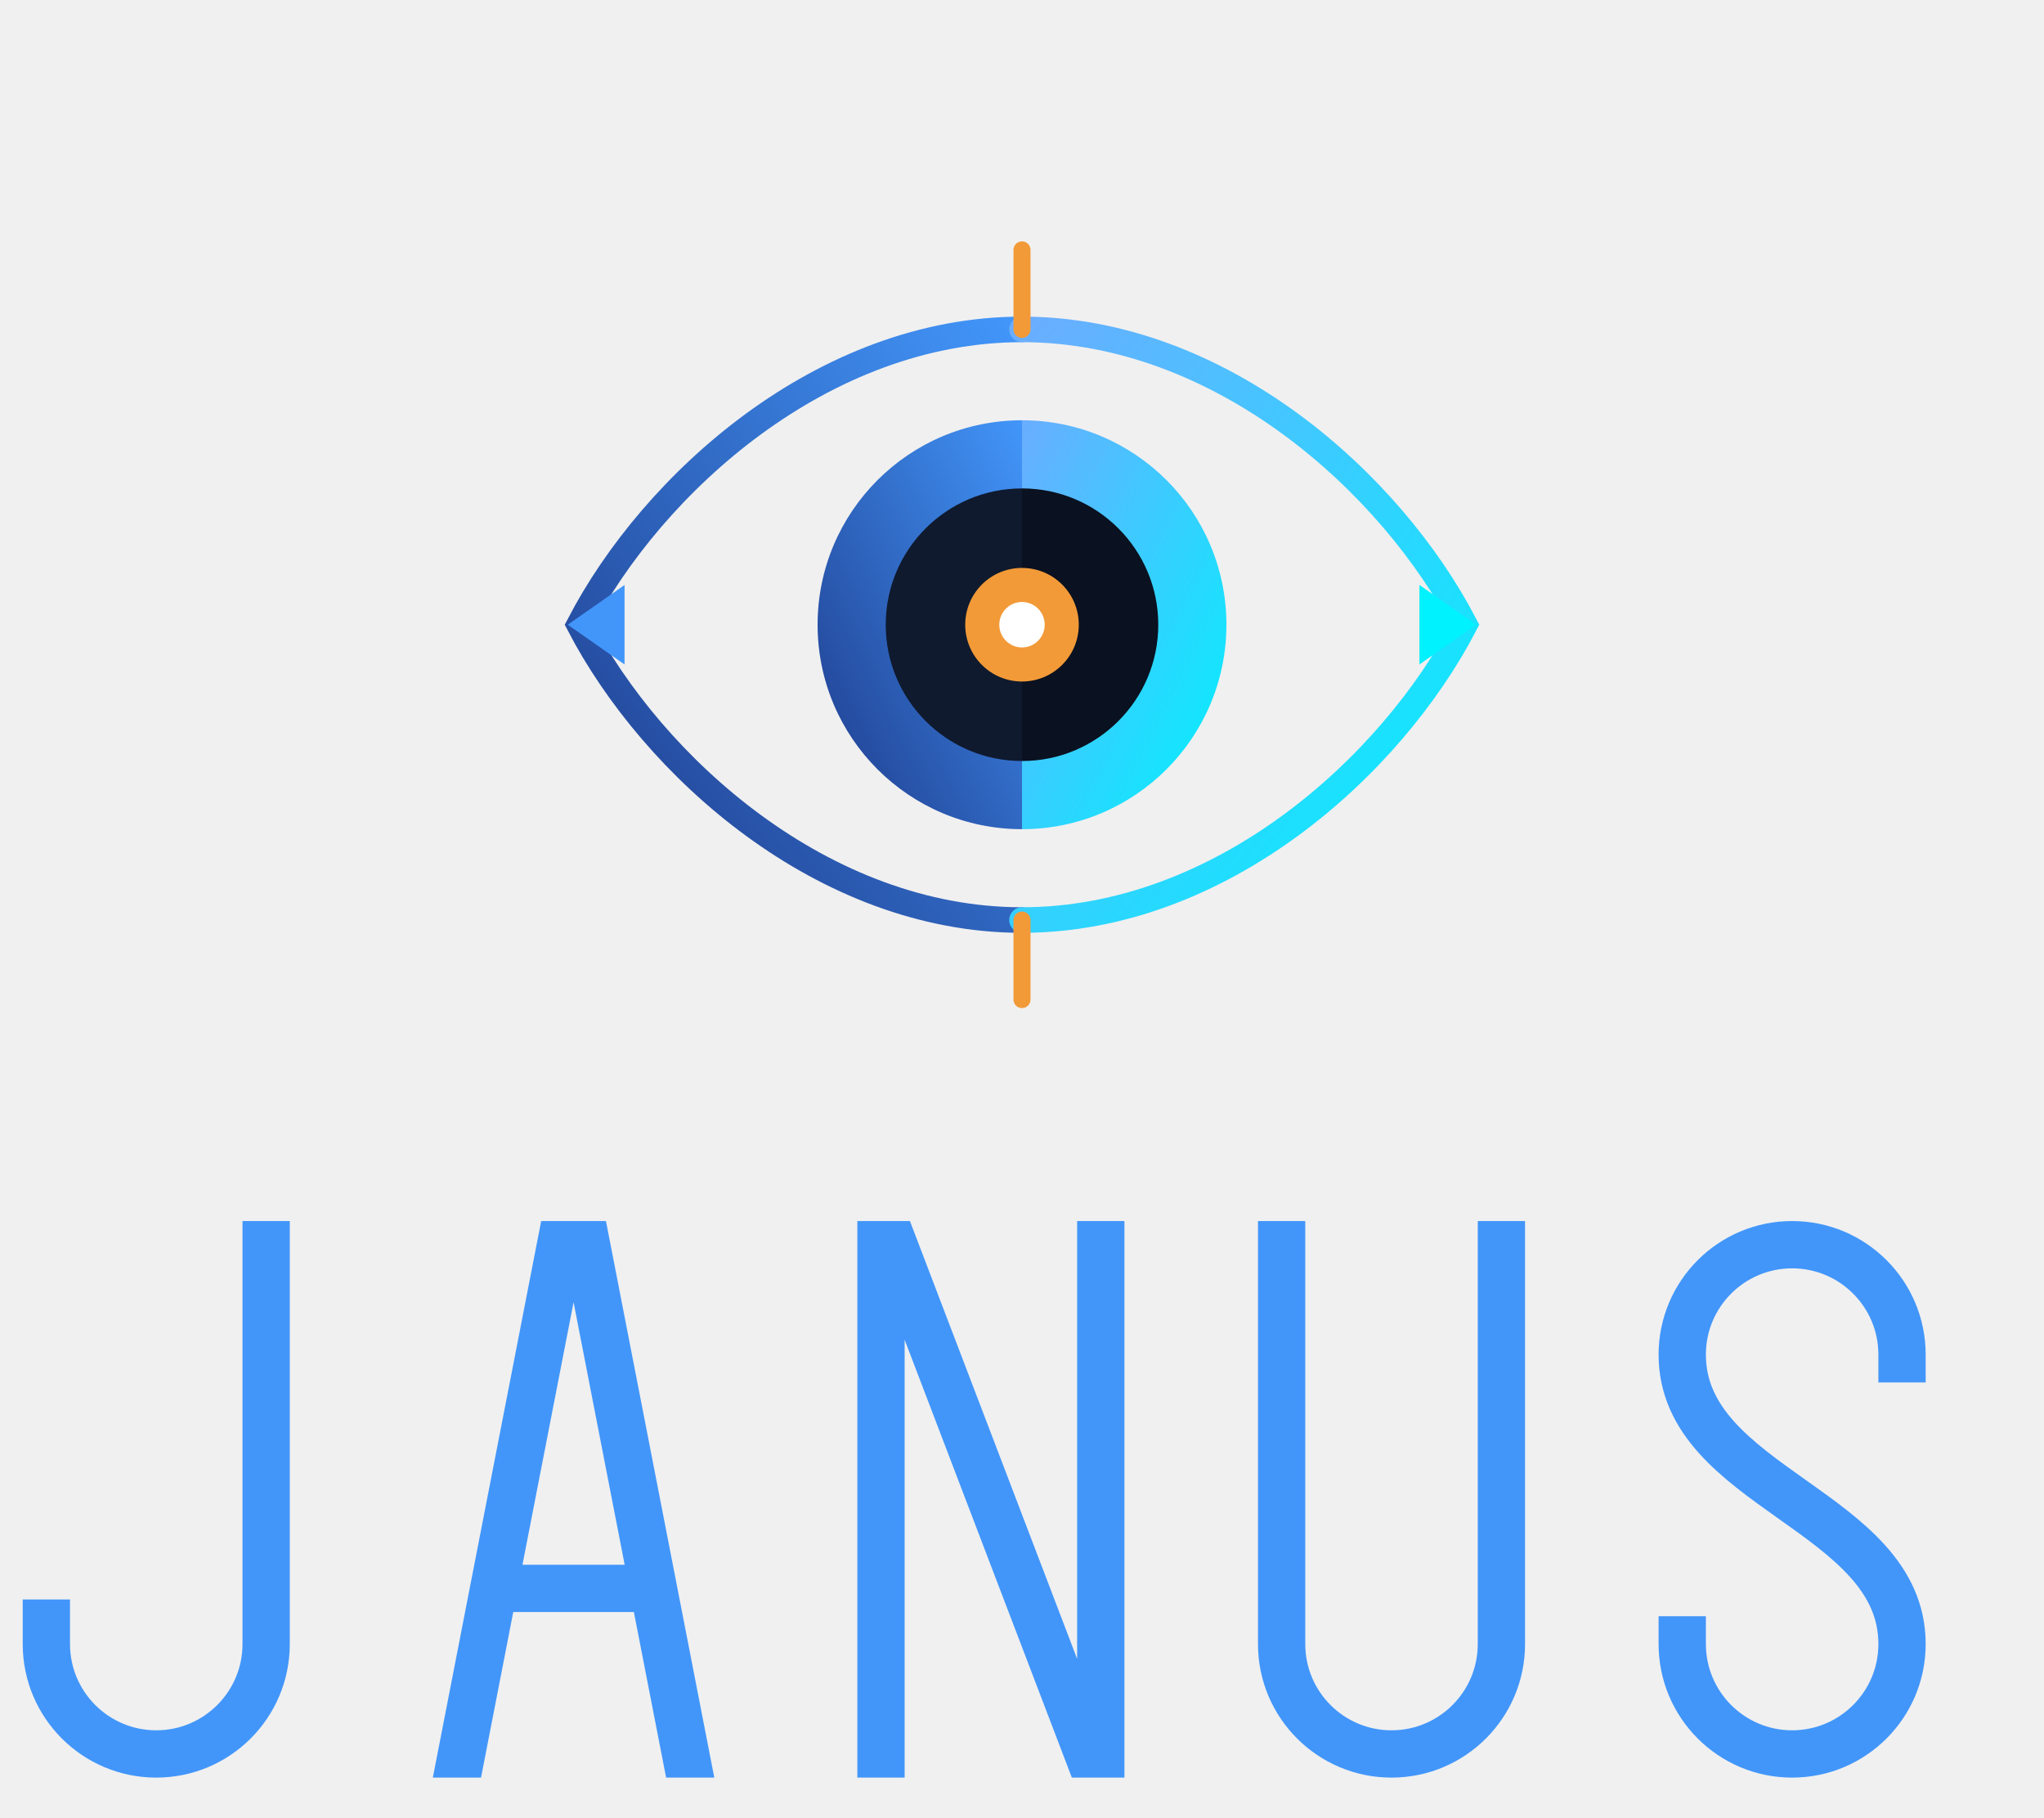
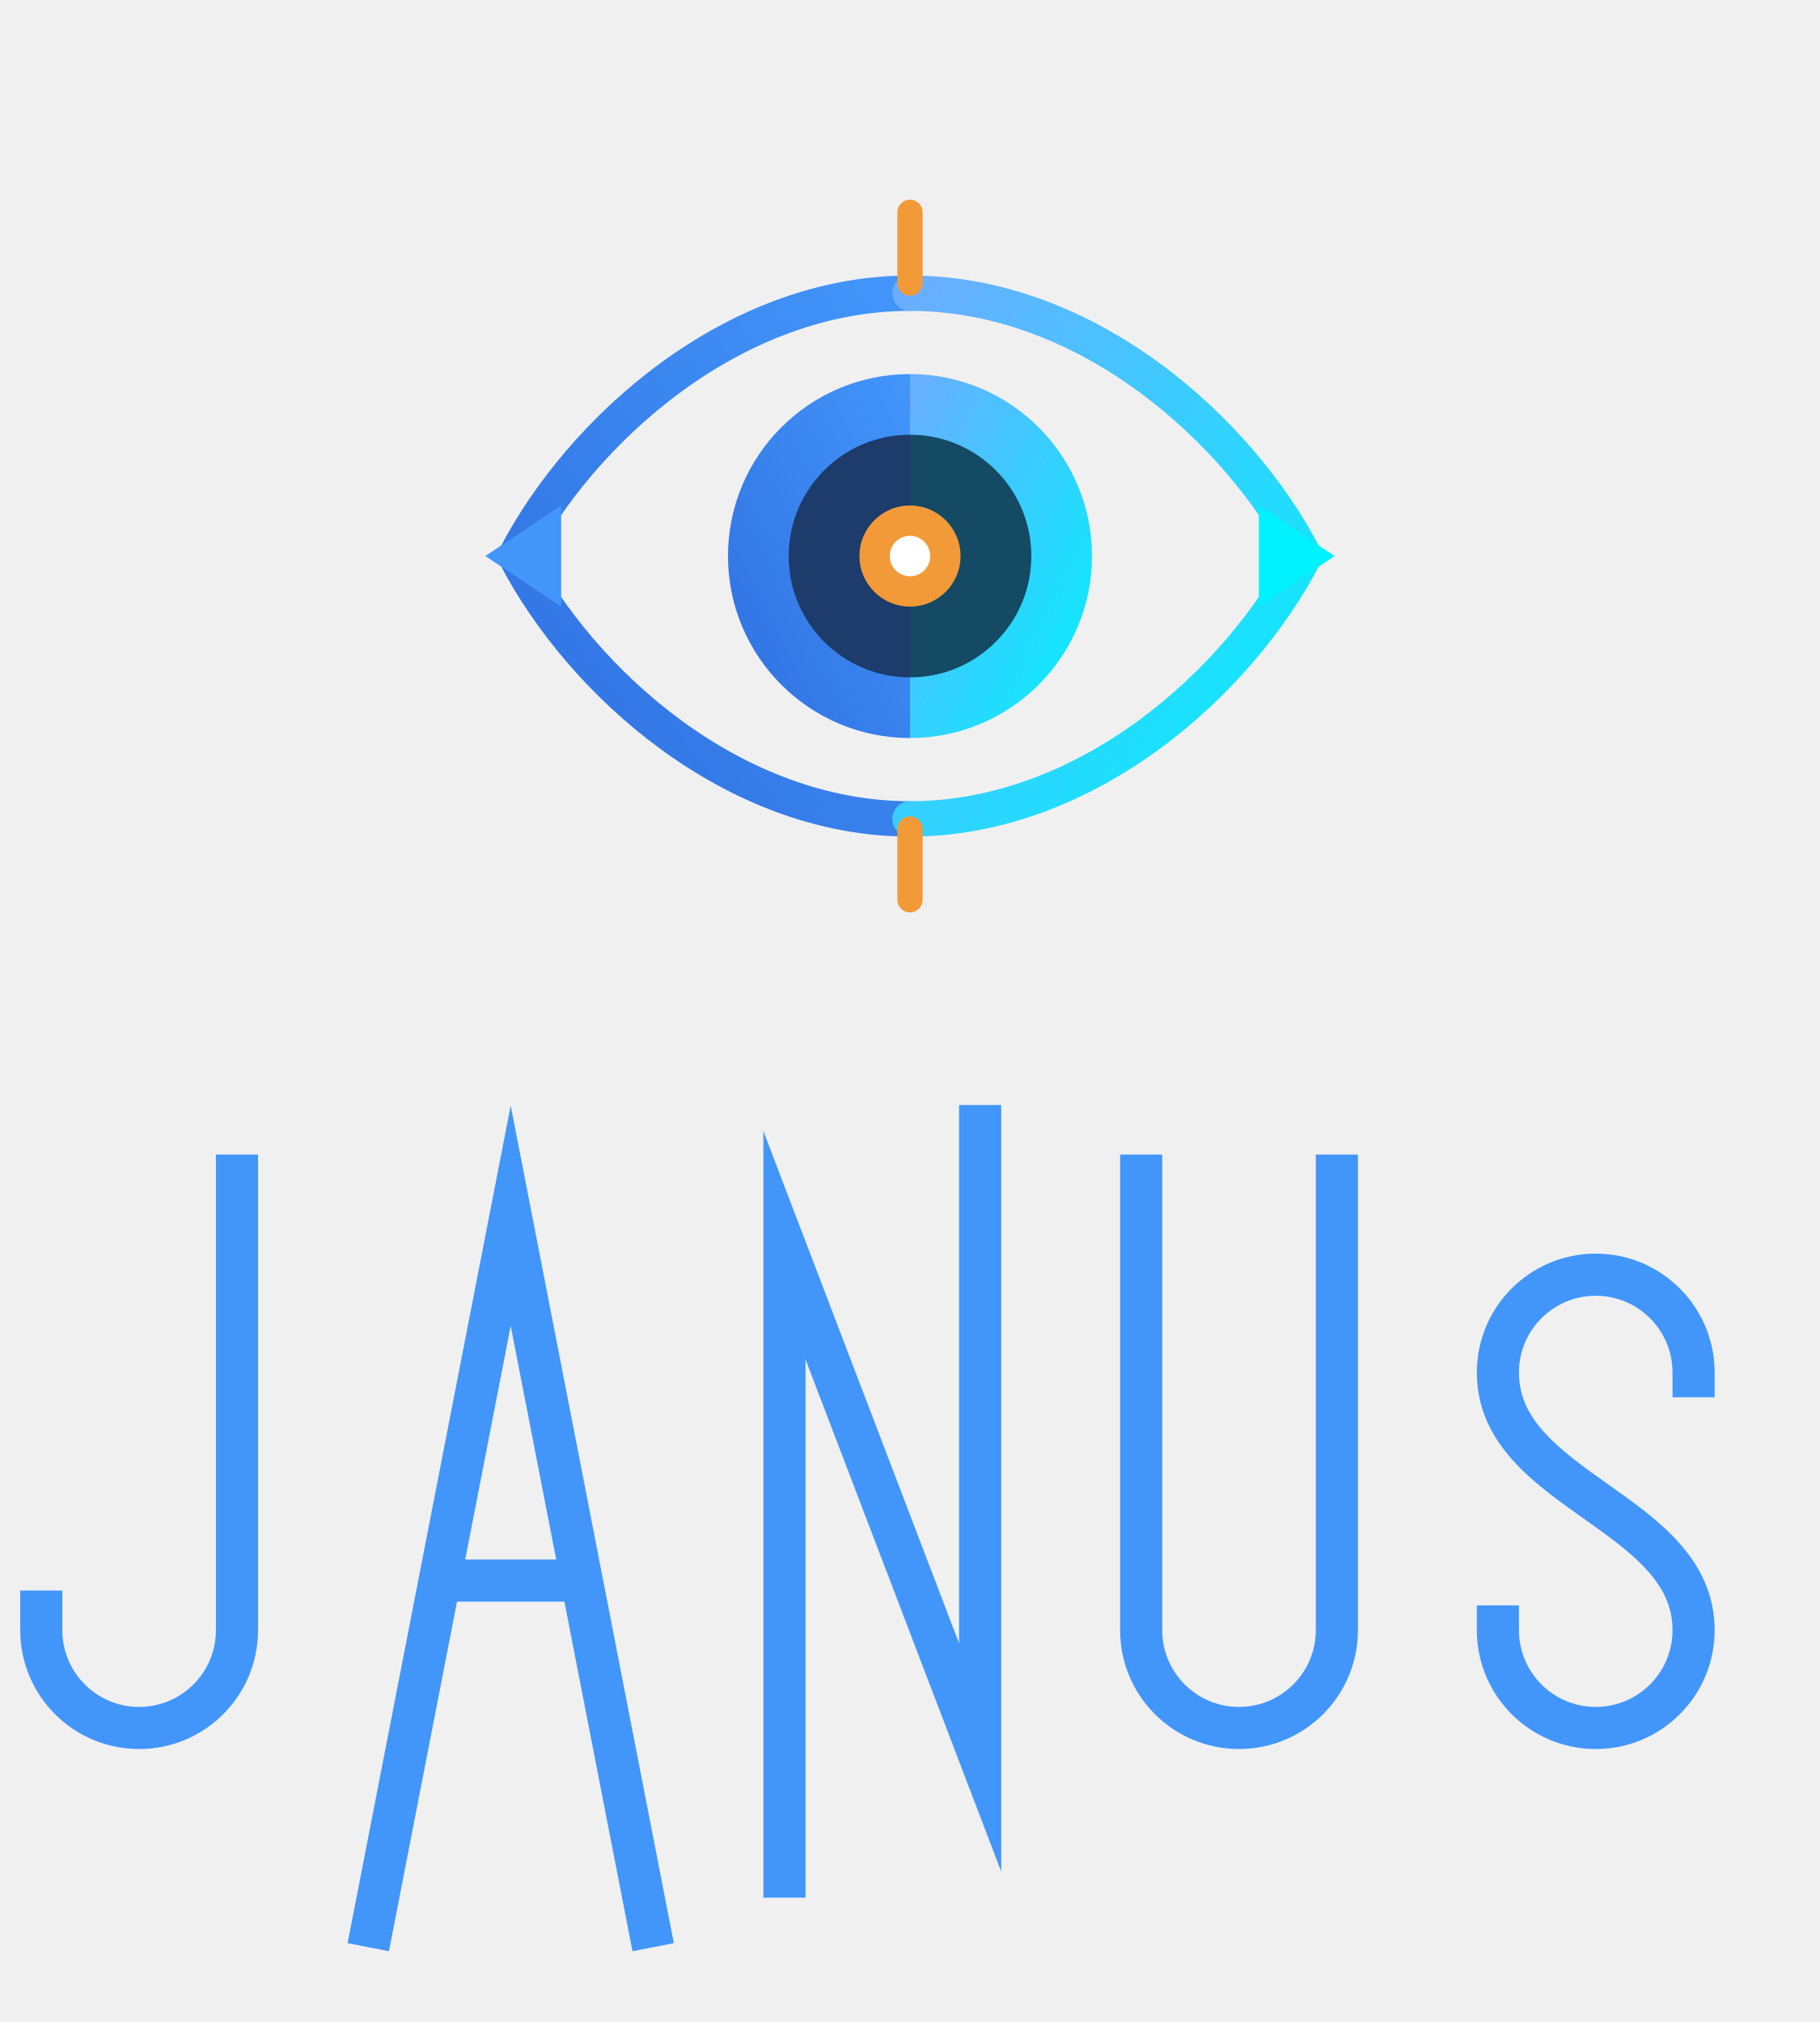
- <svg xmlns="http://www.w3.org/2000/svg" viewBox="0 0 360 320" width="360" height="320">
+ <svg xmlns="http://www.w3.org/2000/svg" viewBox="0 0 360 400" width="360" height="400">
  <g transform="translate(80, 10)">
    <g id="simbolo">
      <defs>
        <linearGradient id="v-s-pass" x1="100%" y1="0%" x2="0%" y2="100%">
          <stop offset="0%" stop-color="#4296FA" />
-           <stop offset="100%" stop-color="#1E3A8A" />
+           <stop offset="100%" stop-color="#2F6FE0" />
        </linearGradient>
        <linearGradient id="v-s-fut" x1="0%" y1="0%" x2="100%" y2="100%">
          <stop offset="0%" stop-color="#6AADFF" />
          <stop offset="100%" stop-color="#00F2FE" />
        </linearGradient>
      </defs>
-       <path d="M 100, 48 C 65, 48 35, 75 22, 100 C 35, 125 65, 152 100, 152" fill="none" stroke="url(#v-s-pass)" stroke-width="4.5" stroke-linecap="round" />
-       <path d="M 100, 48 C 135, 48 165, 75 178, 100 C 165, 125 135, 152 100, 152" fill="none" stroke="url(#v-s-fut)" stroke-width="4.5" stroke-linecap="round" />
+       <path d="M 100, 48 C 65, 48 35, 75 22, 100 C 35, 125 65, 152 100, 152" fill="none" stroke="url(#v-s-pass)" stroke-width="7" stroke-linecap="round" />
+       <path d="M 100, 48 C 135, 48 165, 75 178, 100 C 165, 125 135, 152 100, 152" fill="none" stroke="url(#v-s-fut)" stroke-width="7" stroke-linecap="round" />
      <path d="M 100, 64 A 36,36 0 0,0 100, 136 Z" fill="url(#v-s-pass)" />
-       <path d="M 100, 76 A 24,24 0 0,0 100, 124 Z" fill="#0F1A2E" />
+       <path d="M 100, 76 A 24,24 0 0,0 100, 124 Z" fill="#1D3B6B" />
      <path d="M 100, 64 A 36,36 0 0,1 100, 136 Z" fill="url(#v-s-fut)" />
-       <path d="M 100, 76 A 24,24 0 0,1 100, 124 Z" fill="#0A1120" />
-       <line x1="100" y1="34" x2="100" y2="48" stroke="#F29A38" stroke-width="3" stroke-linecap="round" />
-       <line x1="100" y1="152" x2="100" y2="166" stroke="#F29A38" stroke-width="3" stroke-linecap="round" />
-       <path d="M 20, 100 L 30, 93 L 30, 107 Z" fill="#4296FA" />
-       <path d="M 180, 100 L 170, 93 L 170, 107 Z" fill="#00F2FE" />
+       <path d="M 100, 76 A 24,24 0 0,1 100, 124 Z" fill="#144A63" />
+       <line x1="100" y1="32" x2="100" y2="46" stroke="#F29A38" stroke-width="5" stroke-linecap="round" />
+       <line x1="100" y1="154" x2="100" y2="168" stroke="#F29A38" stroke-width="5" stroke-linecap="round" />
+       <path d="M 16, 100 L 31, 90 L 31, 110 Z" fill="#4296FA" />
+       <path d="M 184, 100 L 169, 90 L 169, 110 Z" fill="#00F2FE" />
      <circle cx="100" cy="100" r="10" fill="#F29A38" />
      <circle cx="100" cy="100" r="4" fill="#FFFFFF" />
    </g>
  </g>
-   <g transform="translate(4, 215) scale(0.98)">
+   <g transform="translate(4, 248) scale(0.98)">
    <g id="nome">
-       <clipPath id="v-w">
-         <rect x="-10" y="0" width="362" height="100" />
-       </clipPath>
-       <g clip-path="url(#v-w)" fill="none" stroke="#4296FA" stroke-width="8.5" stroke-linejoin="miter" stroke-miterlimit="12">
+       <g fill="none" stroke="#4296FA" stroke-width="8.5" stroke-linejoin="miter" stroke-miterlimit="12">
        <path transform="translate(0,0)" d="M43.75,-20 L43.75,76.0 A19.75,19.75 0 0 1 4.25,76.0 L4.25,68.0" />
        <path transform="translate(72,0)" d="M-1.75,140 L27.0,-7.65 L55.75,140 M10.8,66.0 L43.2,66.0" />
        <path transform="translate(150,0)" d="M4.25,130 L4.25,-1.7 L43.75,101.7 L43.75,-30" />
        <path transform="translate(222,0)" d="M4.25,-20 L4.25,76.0 A19.75,19.75 0 0 0 43.75,76.0 L43.75,-20" />
        <path transform="translate(294,0)" d="M43.75,29.0 L43.75,24.0 A19.75,19.75 0 0 0 4.25,24.0 C4.25,48.0 43.75,52.0 43.75,76.0 A19.75,19.75 0 0 1 4.25,76.0 L4.25,71.0" />
      </g>
    </g>
  </g>
</svg>
